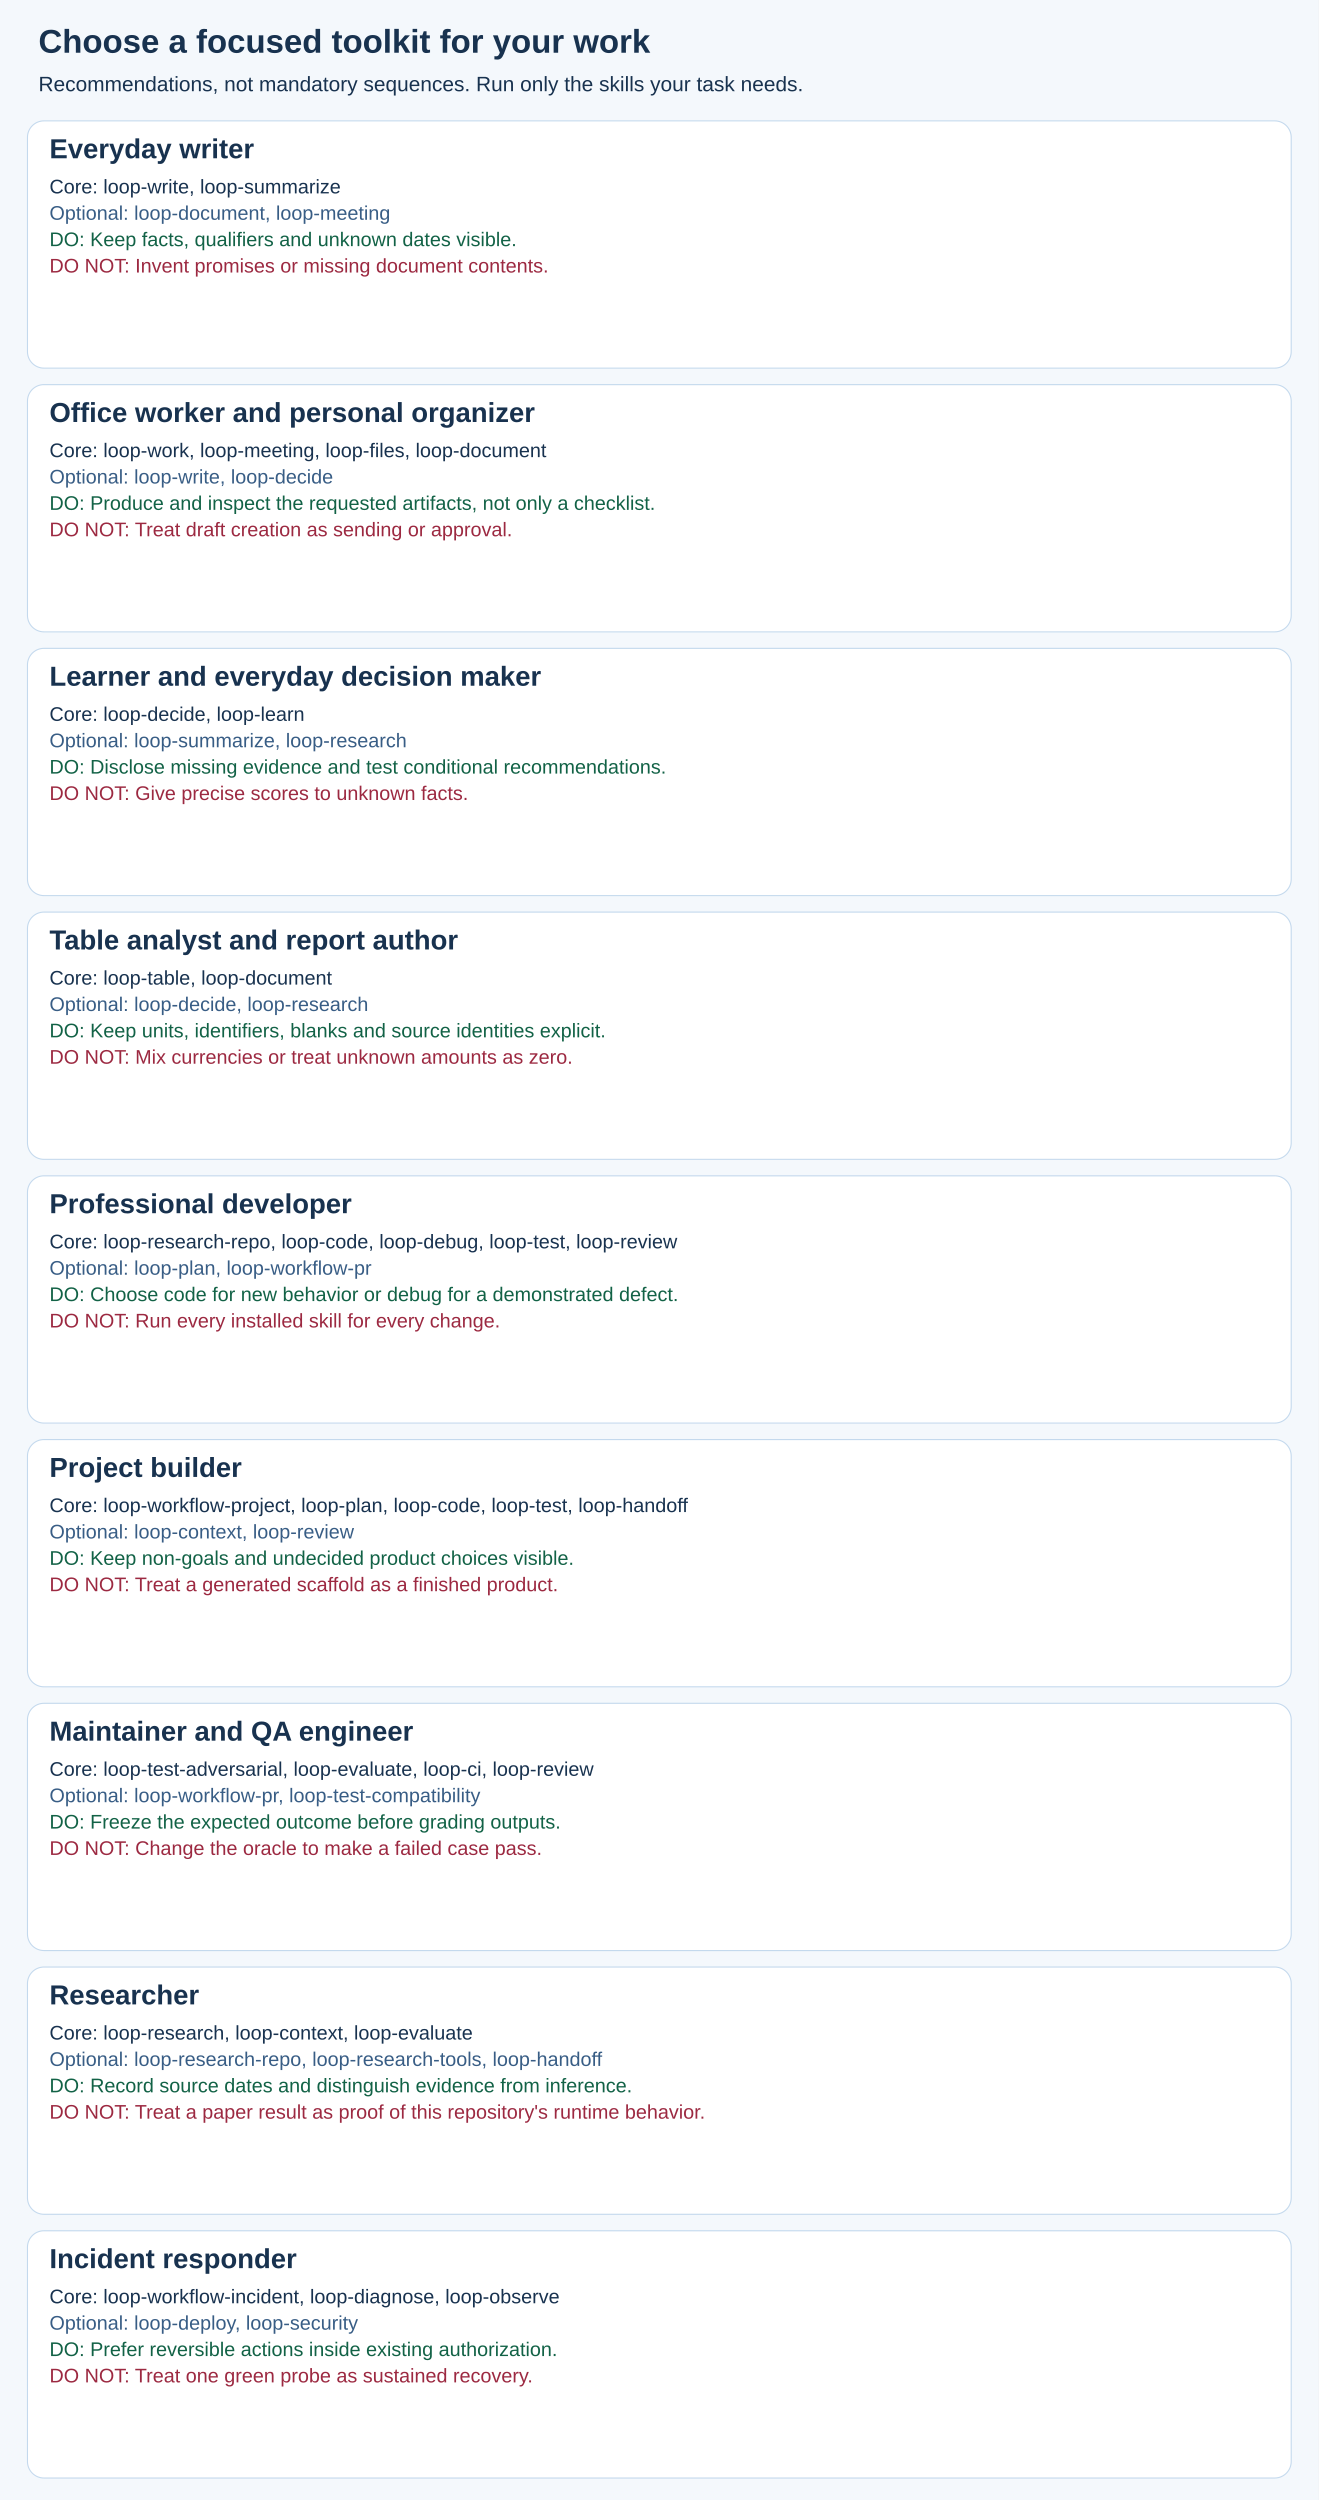
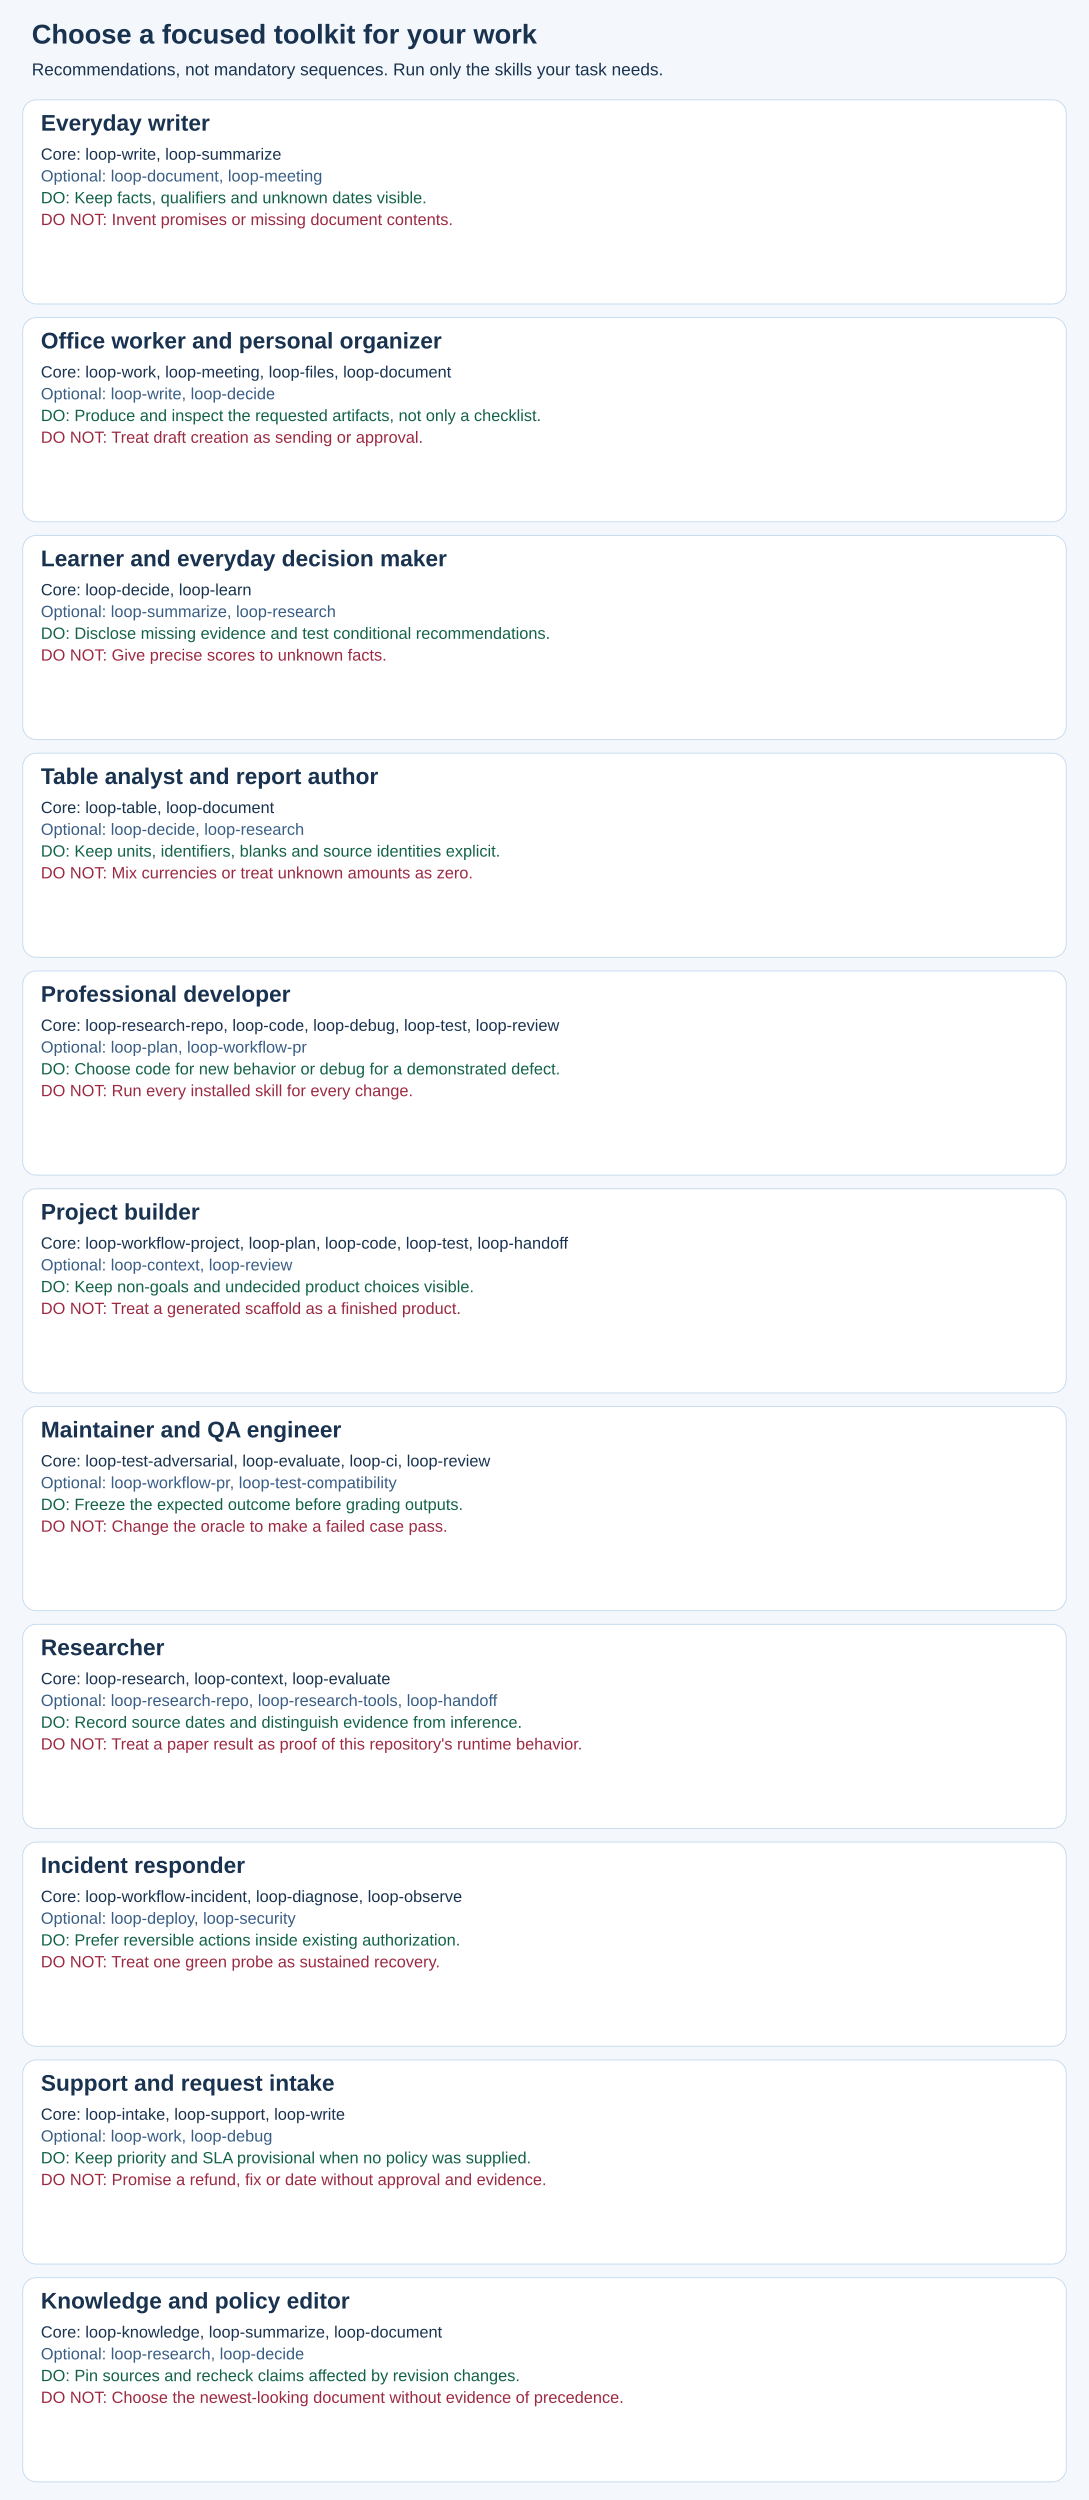
- <svg xmlns="http://www.w3.org/2000/svg" width="1200" height="2275" viewBox="0 0 1200 2275" role="img" aria-labelledby="title desc">
+ <svg xmlns="http://www.w3.org/2000/svg" width="1200" height="2755" viewBox="0 0 1200 2755" role="img" aria-labelledby="title desc">
  <rect width="1200" height="100%" fill="#f4f8fc" />
  <g font-family="Arial, sans-serif" fill="#18324f">
    <text x="35" y="48" font-size="30" font-weight="bold">Choose a focused toolkit for your work</text>
    <text x="35" y="83" font-size="19">Recommendations, not mandatory sequences. Run only the skills your task needs.</text>
    <rect x="25" y="110" width="1150" height="225" rx="15" fill="white" stroke="#c4d9ed" />
    <text x="45" y="144" font-size="25" font-weight="bold">Everyday writer</text>
    <text x="45" y="176" font-size="18" fill="#18324f">Core: loop-write, loop-summarize</text>
    <text x="45" y="200" font-size="18" fill="#385d85">Optional: loop-document, loop-meeting</text>
    <text x="45" y="224" font-size="18" fill="#126246">DO: Keep facts, qualifiers and unknown dates visible.</text>
    <text x="45" y="248" font-size="18" fill="#9c2941">DO NOT: Invent promises or missing document contents.</text>
    <rect x="25" y="350" width="1150" height="225" rx="15" fill="white" stroke="#c4d9ed" />
    <text x="45" y="384" font-size="25" font-weight="bold">Office worker and personal organizer</text>
    <text x="45" y="416" font-size="18" fill="#18324f">Core: loop-work, loop-meeting, loop-files, loop-document</text>
    <text x="45" y="440" font-size="18" fill="#385d85">Optional: loop-write, loop-decide</text>
    <text x="45" y="464" font-size="18" fill="#126246">DO: Produce and inspect the requested artifacts, not only a checklist.</text>
    <text x="45" y="488" font-size="18" fill="#9c2941">DO NOT: Treat draft creation as sending or approval.</text>
    <rect x="25" y="590" width="1150" height="225" rx="15" fill="white" stroke="#c4d9ed" />
    <text x="45" y="624" font-size="25" font-weight="bold">Learner and everyday decision maker</text>
    <text x="45" y="656" font-size="18" fill="#18324f">Core: loop-decide, loop-learn</text>
    <text x="45" y="680" font-size="18" fill="#385d85">Optional: loop-summarize, loop-research</text>
    <text x="45" y="704" font-size="18" fill="#126246">DO: Disclose missing evidence and test conditional recommendations.</text>
    <text x="45" y="728" font-size="18" fill="#9c2941">DO NOT: Give precise scores to unknown facts.</text>
    <rect x="25" y="830" width="1150" height="225" rx="15" fill="white" stroke="#c4d9ed" />
    <text x="45" y="864" font-size="25" font-weight="bold">Table analyst and report author</text>
    <text x="45" y="896" font-size="18" fill="#18324f">Core: loop-table, loop-document</text>
    <text x="45" y="920" font-size="18" fill="#385d85">Optional: loop-decide, loop-research</text>
    <text x="45" y="944" font-size="18" fill="#126246">DO: Keep units, identifiers, blanks and source identities explicit.</text>
    <text x="45" y="968" font-size="18" fill="#9c2941">DO NOT: Mix currencies or treat unknown amounts as zero.</text>
    <rect x="25" y="1070" width="1150" height="225" rx="15" fill="white" stroke="#c4d9ed" />
    <text x="45" y="1104" font-size="25" font-weight="bold">Professional developer</text>
    <text x="45" y="1136" font-size="18" fill="#18324f">Core: loop-research-repo, loop-code, loop-debug, loop-test, loop-review</text>
    <text x="45" y="1160" font-size="18" fill="#385d85">Optional: loop-plan, loop-workflow-pr</text>
    <text x="45" y="1184" font-size="18" fill="#126246">DO: Choose code for new behavior or debug for a demonstrated defect.</text>
    <text x="45" y="1208" font-size="18" fill="#9c2941">DO NOT: Run every installed skill for every change.</text>
    <rect x="25" y="1310" width="1150" height="225" rx="15" fill="white" stroke="#c4d9ed" />
    <text x="45" y="1344" font-size="25" font-weight="bold">Project builder</text>
    <text x="45" y="1376" font-size="18" fill="#18324f">Core: loop-workflow-project, loop-plan, loop-code, loop-test, loop-handoff</text>
    <text x="45" y="1400" font-size="18" fill="#385d85">Optional: loop-context, loop-review</text>
    <text x="45" y="1424" font-size="18" fill="#126246">DO: Keep non-goals and undecided product choices visible.</text>
    <text x="45" y="1448" font-size="18" fill="#9c2941">DO NOT: Treat a generated scaffold as a finished product.</text>
    <rect x="25" y="1550" width="1150" height="225" rx="15" fill="white" stroke="#c4d9ed" />
    <text x="45" y="1584" font-size="25" font-weight="bold">Maintainer and QA engineer</text>
    <text x="45" y="1616" font-size="18" fill="#18324f">Core: loop-test-adversarial, loop-evaluate, loop-ci, loop-review</text>
    <text x="45" y="1640" font-size="18" fill="#385d85">Optional: loop-workflow-pr, loop-test-compatibility</text>
    <text x="45" y="1664" font-size="18" fill="#126246">DO: Freeze the expected outcome before grading outputs.</text>
    <text x="45" y="1688" font-size="18" fill="#9c2941">DO NOT: Change the oracle to make a failed case pass.</text>
    <rect x="25" y="1790" width="1150" height="225" rx="15" fill="white" stroke="#c4d9ed" />
    <text x="45" y="1824" font-size="25" font-weight="bold">Researcher</text>
    <text x="45" y="1856" font-size="18" fill="#18324f">Core: loop-research, loop-context, loop-evaluate</text>
    <text x="45" y="1880" font-size="18" fill="#385d85">Optional: loop-research-repo, loop-research-tools, loop-handoff</text>
    <text x="45" y="1904" font-size="18" fill="#126246">DO: Record source dates and distinguish evidence from inference.</text>
    <text x="45" y="1928" font-size="18" fill="#9c2941">DO NOT: Treat a paper result as proof of this repository's runtime behavior.</text>
    <rect x="25" y="2030" width="1150" height="225" rx="15" fill="white" stroke="#c4d9ed" />
    <text x="45" y="2064" font-size="25" font-weight="bold">Incident responder</text>
    <text x="45" y="2096" font-size="18" fill="#18324f">Core: loop-workflow-incident, loop-diagnose, loop-observe</text>
    <text x="45" y="2120" font-size="18" fill="#385d85">Optional: loop-deploy, loop-security</text>
    <text x="45" y="2144" font-size="18" fill="#126246">DO: Prefer reversible actions inside existing authorization.</text>
    <text x="45" y="2168" font-size="18" fill="#9c2941">DO NOT: Treat one green probe as sustained recovery.</text>
+     <rect x="25" y="2270" width="1150" height="225" rx="15" fill="white" stroke="#c4d9ed" />
+     <text x="45" y="2304" font-size="25" font-weight="bold">Support and request intake</text>
+     <text x="45" y="2336" font-size="18" fill="#18324f">Core: loop-intake, loop-support, loop-write</text>
+     <text x="45" y="2360" font-size="18" fill="#385d85">Optional: loop-work, loop-debug</text>
+     <text x="45" y="2384" font-size="18" fill="#126246">DO: Keep priority and SLA provisional when no policy was supplied.</text>
+     <text x="45" y="2408" font-size="18" fill="#9c2941">DO NOT: Promise a refund, fix or date without approval and evidence.</text>
+     <rect x="25" y="2510" width="1150" height="225" rx="15" fill="white" stroke="#c4d9ed" />
+     <text x="45" y="2544" font-size="25" font-weight="bold">Knowledge and policy editor</text>
+     <text x="45" y="2576" font-size="18" fill="#18324f">Core: loop-knowledge, loop-summarize, loop-document</text>
+     <text x="45" y="2600" font-size="18" fill="#385d85">Optional: loop-research, loop-decide</text>
+     <text x="45" y="2624" font-size="18" fill="#126246">DO: Pin sources and recheck claims affected by revision changes.</text>
+     <text x="45" y="2648" font-size="18" fill="#9c2941">DO NOT: Choose the newest-looking document without evidence of precedence.</text>
  </g>
</svg>
